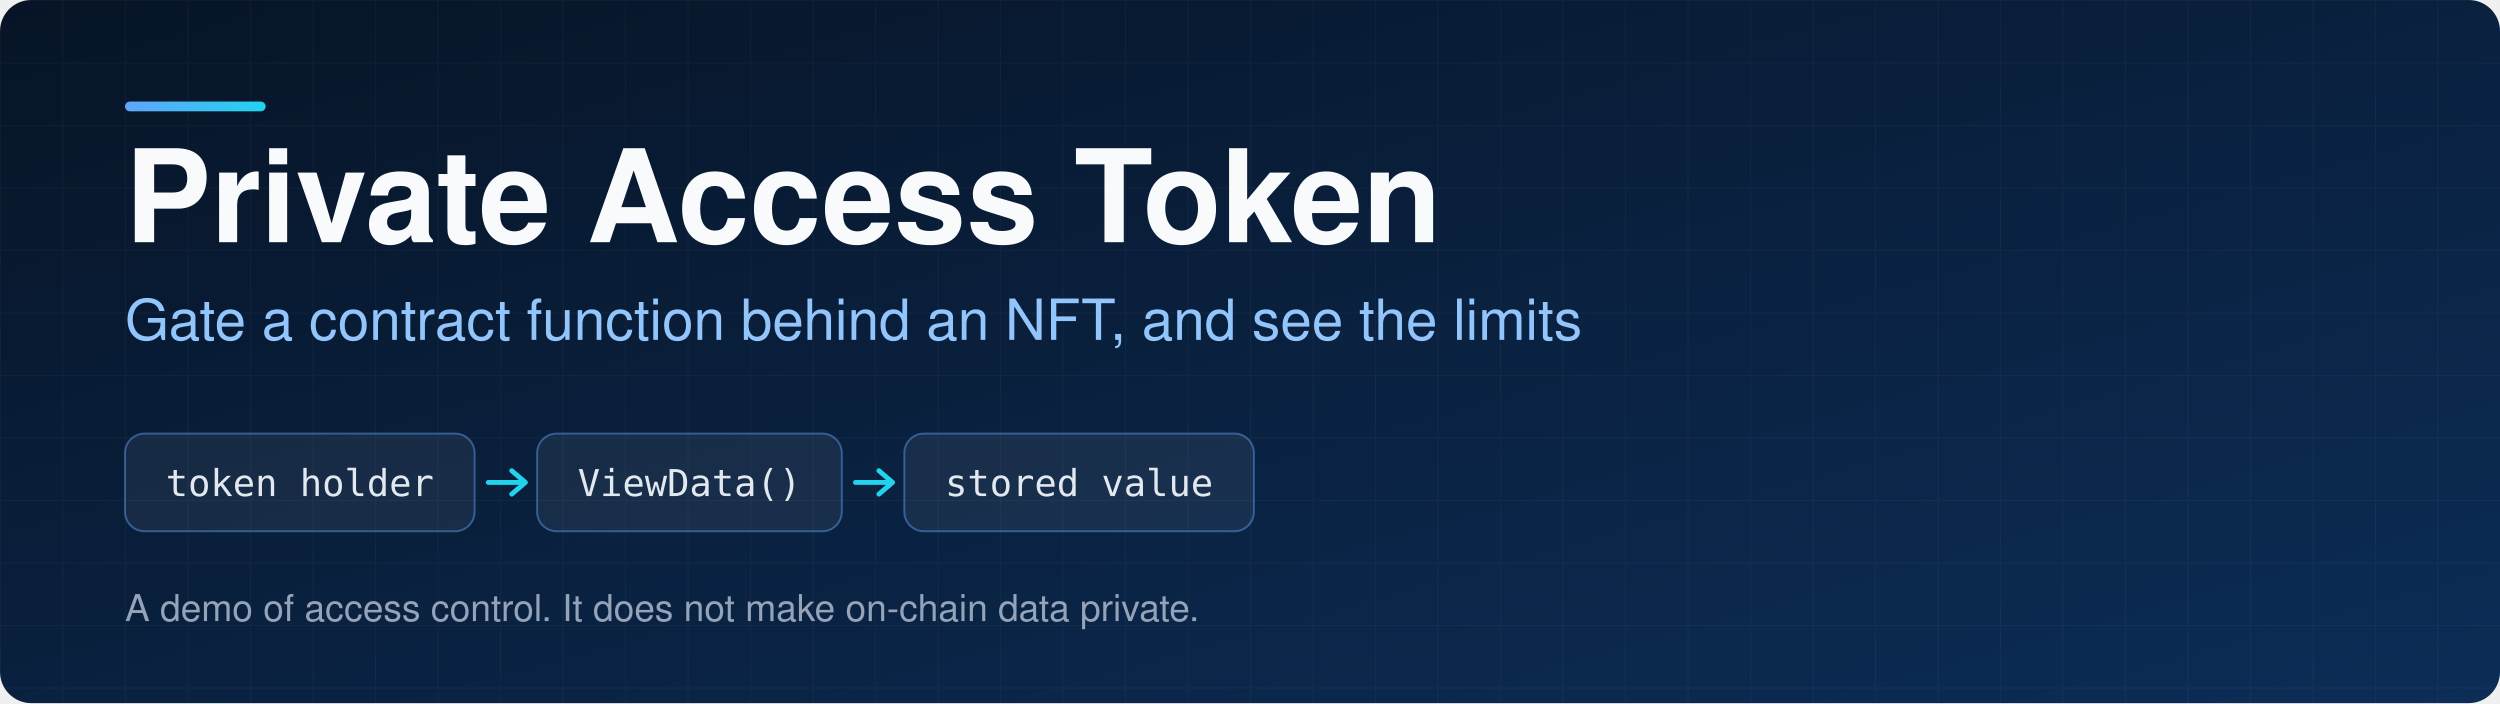
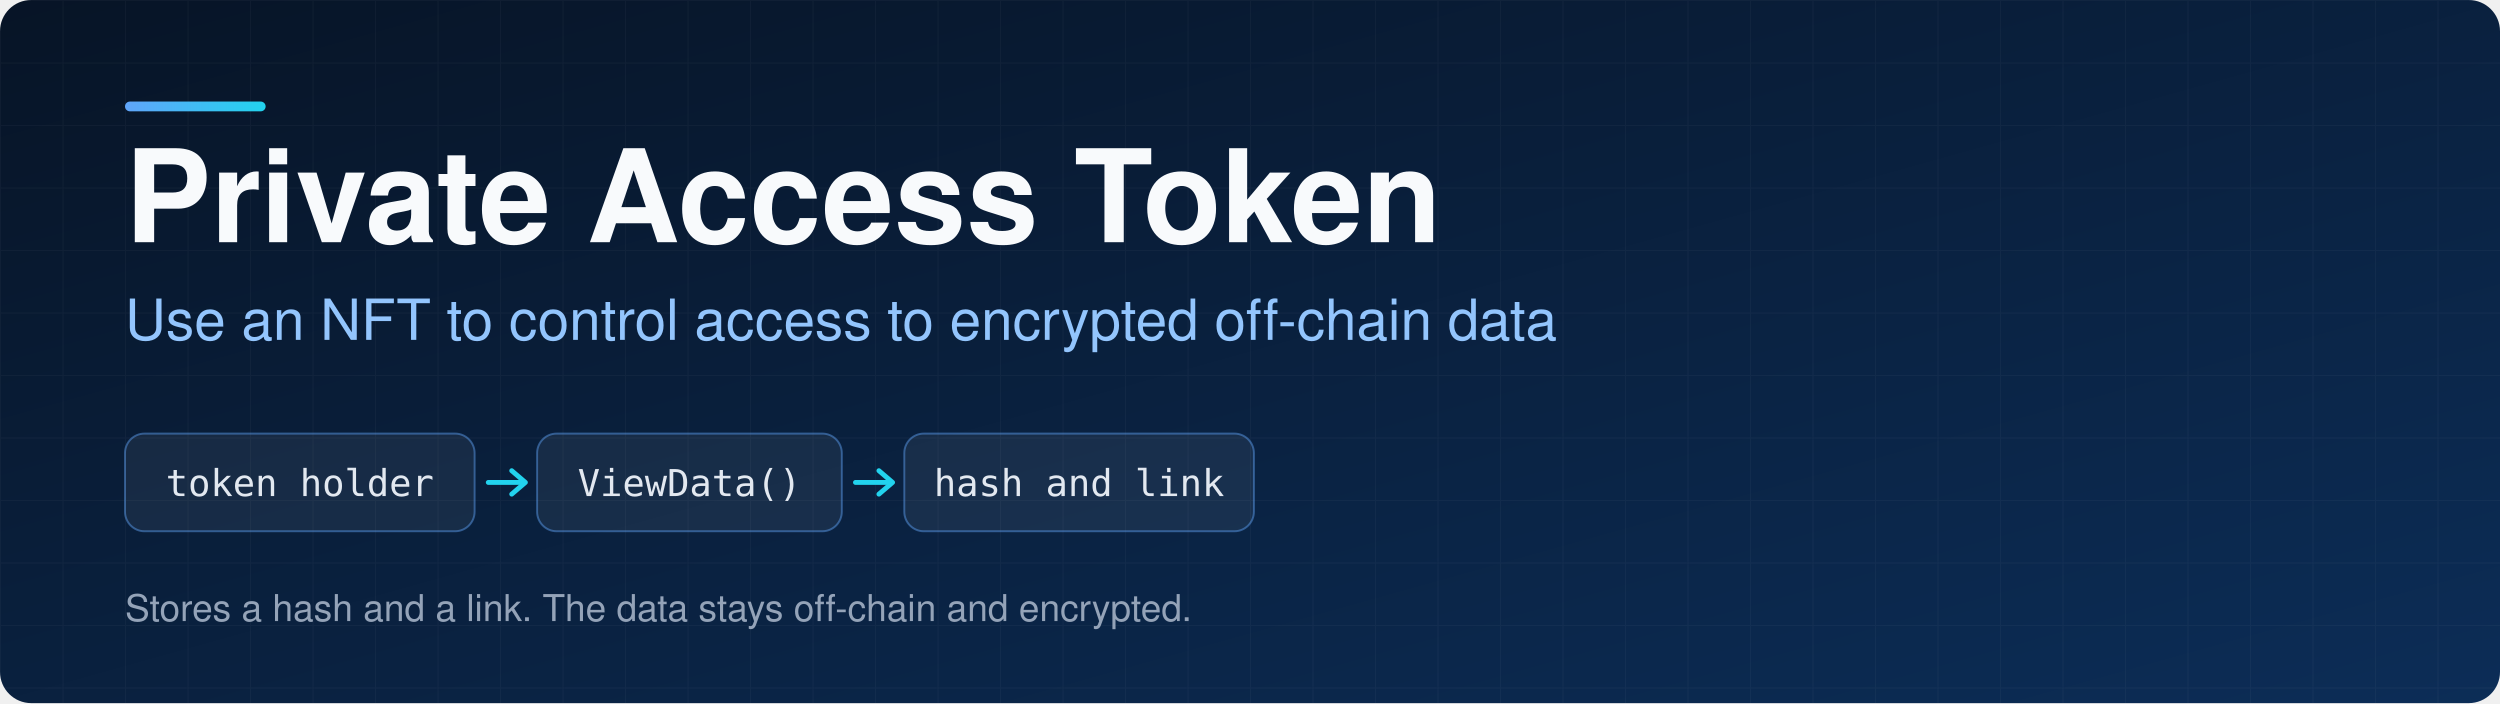
- <svg xmlns="http://www.w3.org/2000/svg" viewBox="0 0 1280 360" width="1280" height="360" role="img" aria-label="Private Access Token: Gate a contract function behind an NFT, and see the limits">
+ <svg xmlns="http://www.w3.org/2000/svg" viewBox="0 0 1280 360" width="1280" height="360" role="img" aria-label="Private Access Token: Use an NFT to control access to encrypted off-chain data">
  <defs>
    <linearGradient id="bg" x1="0" y1="0" x2="1" y2="1">
      <stop offset="0" stop-color="#071426" />
      <stop offset="1" stop-color="#0c2d57" />
    </linearGradient>
    <linearGradient id="accent" x1="0" y1="0" x2="1" y2="0">
      <stop offset="0" stop-color="#60a5fa" />
      <stop offset="1" stop-color="#22d3ee" />
    </linearGradient>
    <pattern id="grid" width="32" height="32" patternUnits="userSpaceOnUse">
      <path d="M32 0H0V32" fill="none" stroke="#ffffff" stroke-opacity=".035" />
    </pattern>
  </defs>
  <rect width="1280" height="360" rx="16" fill="url(#bg)" />
  <rect width="1280" height="360" rx="16" fill="url(#grid)" />
  <rect x="64" y="52" width="72" height="5" rx="2.5" fill="url(#accent)" />
  <text x="64" y="124" font-family="ui-sans-serif, -apple-system, BlinkMacSystemFont, &quot;Segoe UI&quot;, Helvetica, Arial, sans-serif" font-size="66" font-weight="750" fill="#f8fafc">Private Access Token</text>
-   <text x="64" y="174" font-family="ui-sans-serif, -apple-system, BlinkMacSystemFont, &quot;Segoe UI&quot;, Helvetica, Arial, sans-serif" font-size="29" font-weight="500" fill="#93c5fd">Gate a contract function behind an NFT, and see the limits</text>
+   <text x="64" y="174" font-family="ui-sans-serif, -apple-system, BlinkMacSystemFont, &quot;Segoe UI&quot;, Helvetica, Arial, sans-serif" font-size="29" font-weight="500" fill="#93c5fd">Use an NFT to control access to encrypted off-chain data</text>
  <rect x="64" y="222" width="179" height="50" rx="10" fill="#ffffff" fill-opacity=".06" stroke="#60a5fa" stroke-opacity=".45" />
  <text x="153.5" y="254" text-anchor="middle" font-family="ui-monospace, SFMono-Regular, Menlo, Consolas, monospace" font-size="19" fill="#e2e8f0">token holder</text>
  <path d="M250 247H268" stroke="#22d3ee" stroke-width="2.5" stroke-linecap="round" />
  <path d="M262 241l7 6-7 6" fill="none" stroke="#22d3ee" stroke-width="2.5" stroke-linecap="round" stroke-linejoin="round" />
  <rect x="275" y="222" width="156" height="50" rx="10" fill="#ffffff" fill-opacity=".06" stroke="#60a5fa" stroke-opacity=".45" />
  <text x="353.0" y="254" text-anchor="middle" font-family="ui-monospace, SFMono-Regular, Menlo, Consolas, monospace" font-size="19" fill="#e2e8f0">ViewData()</text>
  <path d="M438 247H456" stroke="#22d3ee" stroke-width="2.5" stroke-linecap="round" />
  <path d="M450 241l7 6-7 6" fill="none" stroke="#22d3ee" stroke-width="2.5" stroke-linecap="round" stroke-linejoin="round" />
  <rect x="463" y="222" width="179" height="50" rx="10" fill="#ffffff" fill-opacity=".06" stroke="#60a5fa" stroke-opacity=".45" />
-   <text x="552.5" y="254" text-anchor="middle" font-family="ui-monospace, SFMono-Regular, Menlo, Consolas, monospace" font-size="19" fill="#e2e8f0">stored value</text>
-   <text x="64" y="318" font-family="ui-sans-serif, -apple-system, BlinkMacSystemFont, &quot;Segoe UI&quot;, Helvetica, Arial, sans-serif" font-size="19" fill="#94a3b8">A demo of access control. It does not make on-chain data private.</text>
+   <text x="552.5" y="254" text-anchor="middle" font-family="ui-monospace, SFMono-Regular, Menlo, Consolas, monospace" font-size="19" fill="#e2e8f0">hash and link</text>
+   <text x="64" y="318" font-family="ui-sans-serif, -apple-system, BlinkMacSystemFont, &quot;Segoe UI&quot;, Helvetica, Arial, sans-serif" font-size="19" fill="#94a3b8">Stores a hash and a link. The data stays off-chain and encrypted.</text>
</svg>
